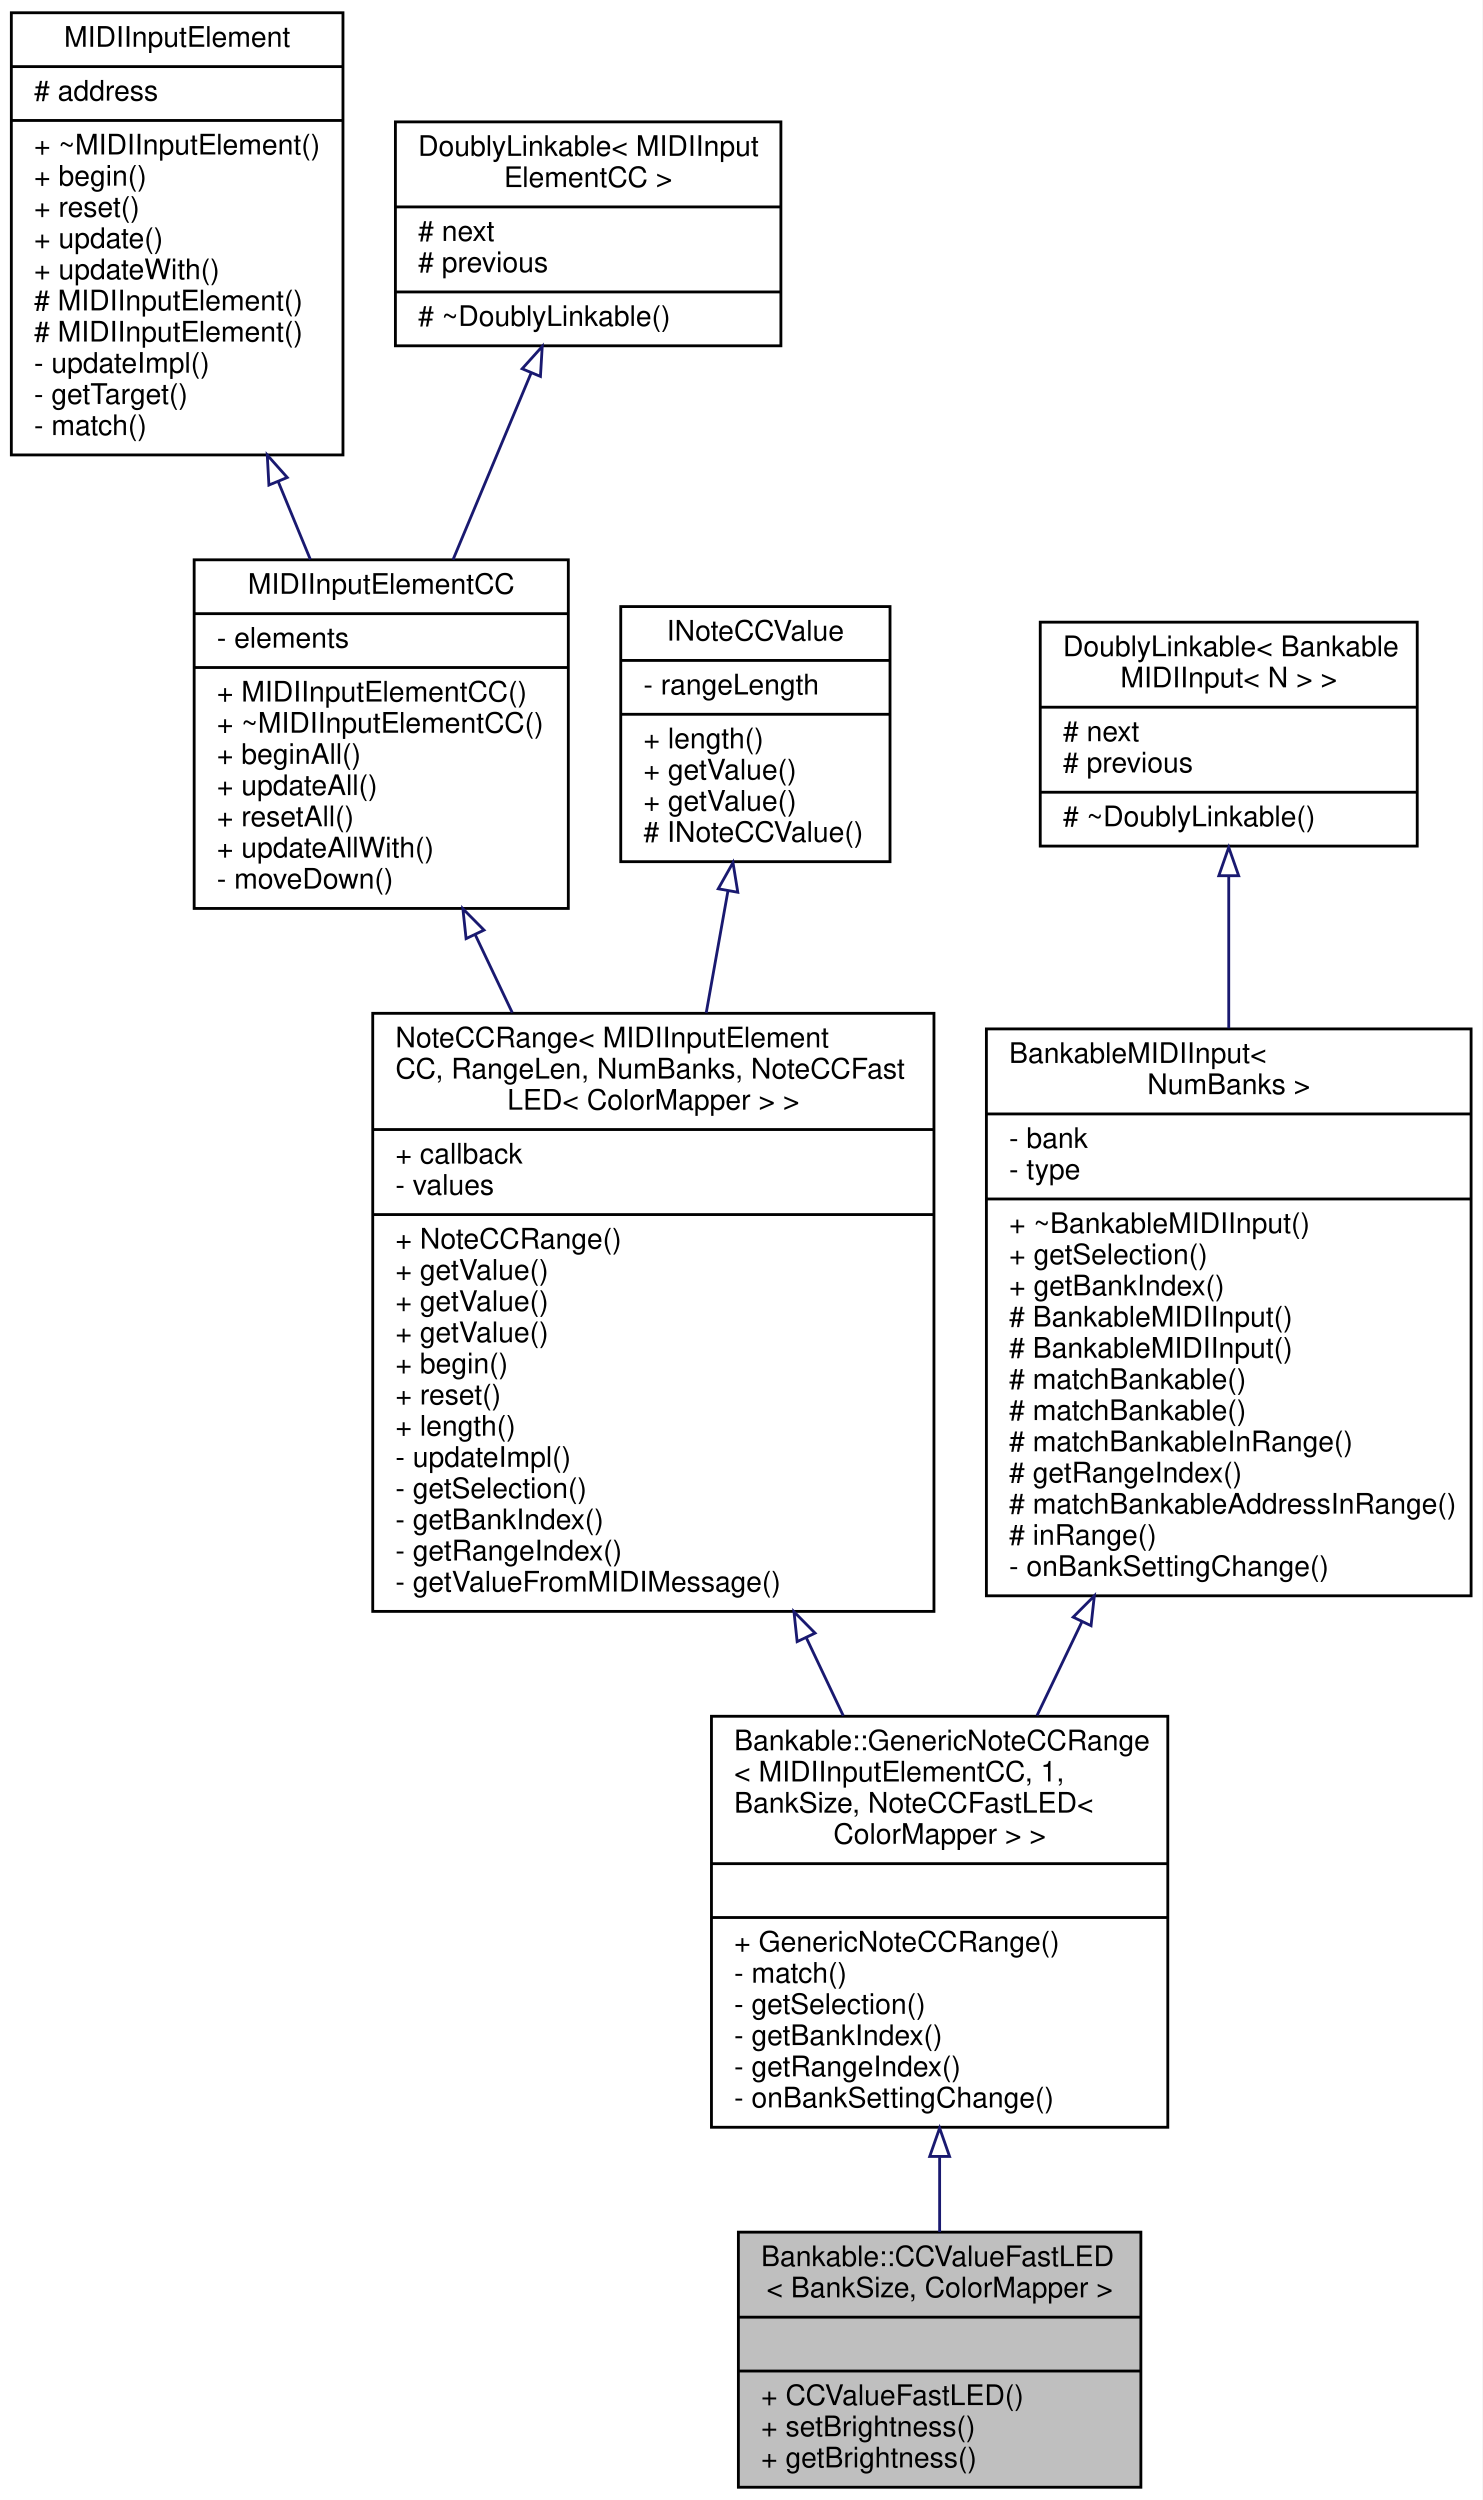
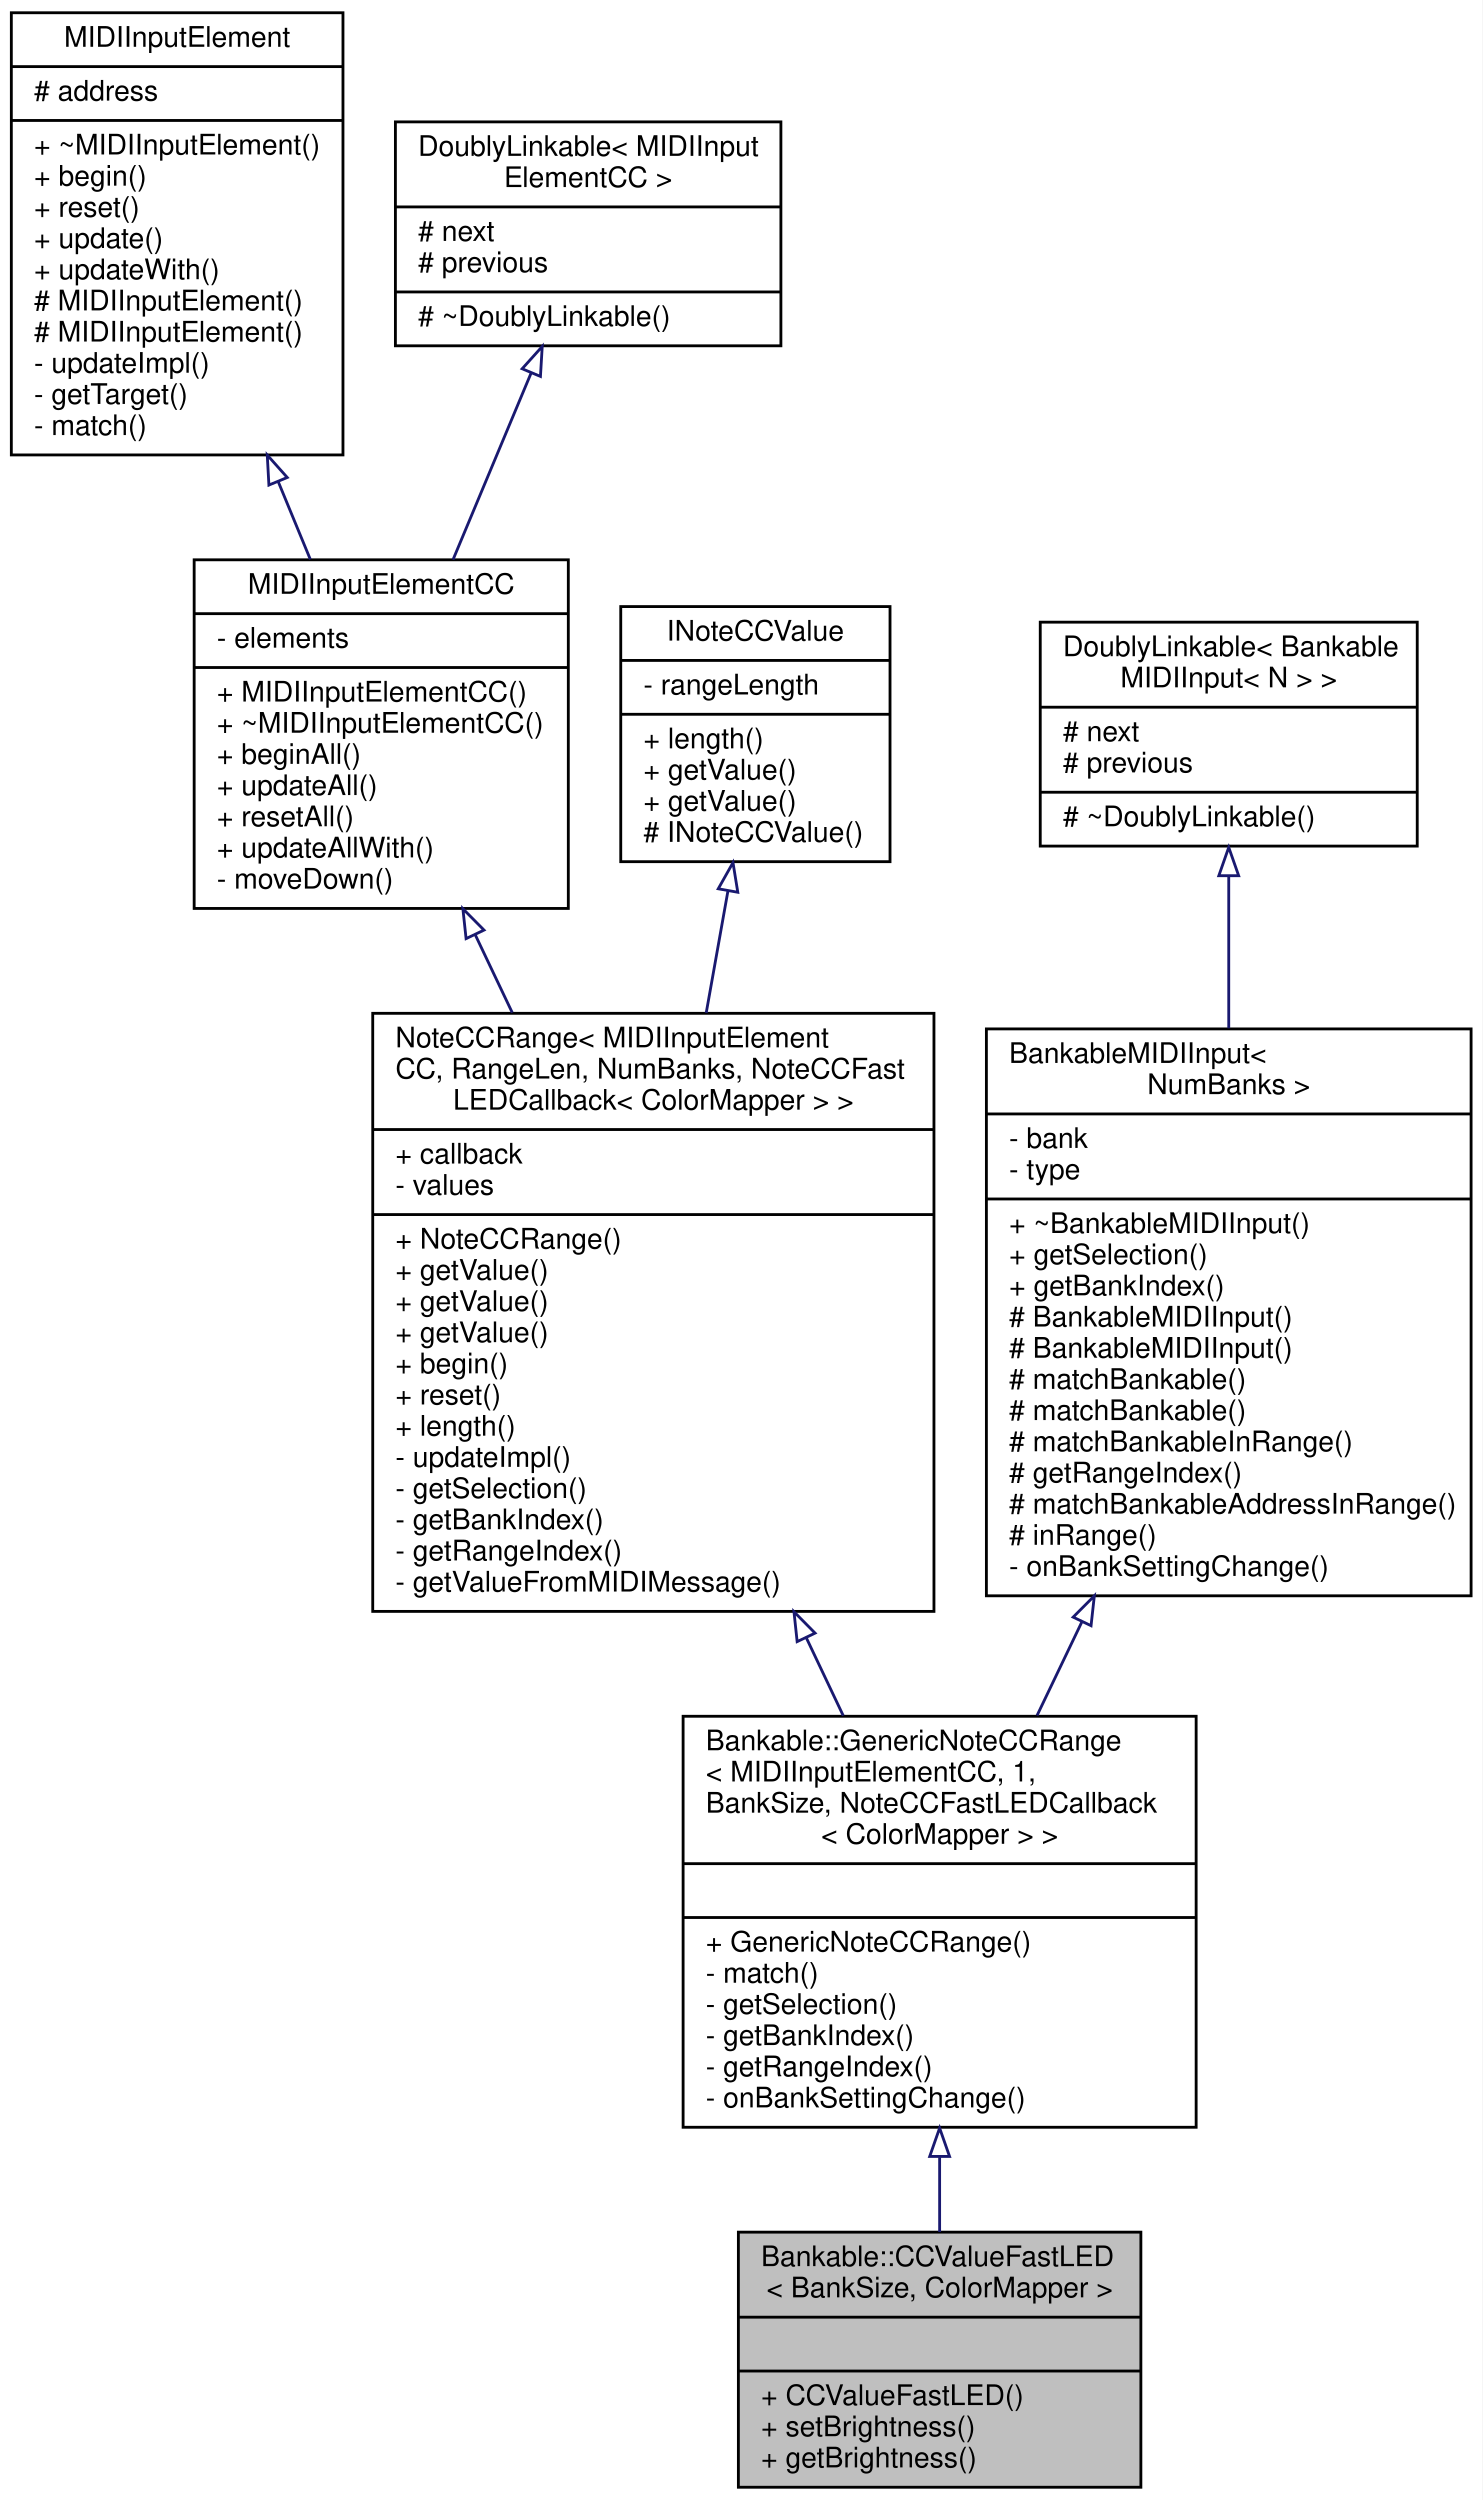
<svg xmlns="http://www.w3.org/2000/svg" xmlns:xlink="http://www.w3.org/1999/xlink" width="523pt" height="882pt" viewBox="0.00 0.00 523.00 882.00">
  <g id="graph0" class="graph" transform="scale(1 1) rotate(0) translate(4 878)">
    <polygon fill="white" stroke="none" points="-4,4 -4,-878 519,-878 519,4 -4,4" />
    <g id="node1" class="node">
      <g id="a_node1">
        <a xlink:title=" ">
          <polygon fill="#bfbfbf" stroke="black" points="256.5,-0.5 256.5,-90.5 398.5,-90.5 398.5,-0.5 256.5,-0.5" />
          <text text-anchor="start" x="264.5" y="-78.5" font-family="Helvetica,sans-Serif" font-size="10.00">Bankable::CCValueFastLED</text>
          <text text-anchor="middle" x="327.5" y="-67.5" font-family="Helvetica,sans-Serif" font-size="10.00">&lt; BankSize, ColorMapper &gt;</text>
          <polyline fill="none" stroke="black" points="256.5,-60.5 398.5,-60.5 " />
          <text text-anchor="middle" x="327.5" y="-48.5" font-family="Helvetica,sans-Serif" font-size="10.00"> </text>
          <polyline fill="none" stroke="black" points="256.5,-41.5 398.5,-41.5 " />
          <text text-anchor="start" x="264.5" y="-29.5" font-family="Helvetica,sans-Serif" font-size="10.00">+ CCValueFastLED()</text>
          <text text-anchor="start" x="264.5" y="-18.5" font-family="Helvetica,sans-Serif" font-size="10.00">+ setBrightness()</text>
          <text text-anchor="start" x="264.5" y="-7.5" font-family="Helvetica,sans-Serif" font-size="10.00">+ getBrightness()</text>
        </a>
      </g>
    </g>
    <g id="node2" class="node">
      <g id="a_node2">
        <a xlink:href="../../da/df0/classBankable_1_1GenericNoteCCRange.html" target="_top" xlink:title=" ">
-           <polygon fill="white" stroke="black" points="247,-127.5 247,-272.5 408,-272.5 408,-127.5 247,-127.5" />
-           <text text-anchor="start" x="255" y="-260.5" font-family="Helvetica,sans-Serif" font-size="10.00">Bankable::GenericNoteCCRange</text>
-           <text text-anchor="start" x="255" y="-249.5" font-family="Helvetica,sans-Serif" font-size="10.00">&lt; MIDIInputElementCC, 1,</text>
-           <text text-anchor="start" x="255" y="-238.5" font-family="Helvetica,sans-Serif" font-size="10.00"> BankSize, NoteCCFastLED&lt;</text>
-           <text text-anchor="middle" x="327.5" y="-227.5" font-family="Helvetica,sans-Serif" font-size="10.00"> ColorMapper &gt; &gt;</text>
-           <polyline fill="none" stroke="black" points="247,-220.5 408,-220.5 " />
+           <polygon fill="white" stroke="black" points="237,-127.5 237,-272.5 418,-272.5 418,-127.5 237,-127.5" />
+           <text text-anchor="start" x="245" y="-260.5" font-family="Helvetica,sans-Serif" font-size="10.00">Bankable::GenericNoteCCRange</text>
+           <text text-anchor="start" x="245" y="-249.5" font-family="Helvetica,sans-Serif" font-size="10.00">&lt; MIDIInputElementCC, 1,</text>
+           <text text-anchor="start" x="245" y="-238.5" font-family="Helvetica,sans-Serif" font-size="10.00"> BankSize, NoteCCFastLEDCallback</text>
+           <text text-anchor="middle" x="327.5" y="-227.5" font-family="Helvetica,sans-Serif" font-size="10.00">&lt; ColorMapper &gt; &gt;</text>
+           <polyline fill="none" stroke="black" points="237,-220.5 418,-220.5 " />
          <text text-anchor="middle" x="327.5" y="-208.5" font-family="Helvetica,sans-Serif" font-size="10.00"> </text>
-           <polyline fill="none" stroke="black" points="247,-201.5 408,-201.5 " />
-           <text text-anchor="start" x="255" y="-189.5" font-family="Helvetica,sans-Serif" font-size="10.00">+ GenericNoteCCRange()</text>
-           <text text-anchor="start" x="255" y="-178.5" font-family="Helvetica,sans-Serif" font-size="10.00">- match()</text>
-           <text text-anchor="start" x="255" y="-167.5" font-family="Helvetica,sans-Serif" font-size="10.00">- getSelection()</text>
-           <text text-anchor="start" x="255" y="-156.5" font-family="Helvetica,sans-Serif" font-size="10.00">- getBankIndex()</text>
-           <text text-anchor="start" x="255" y="-145.5" font-family="Helvetica,sans-Serif" font-size="10.00">- getRangeIndex()</text>
-           <text text-anchor="start" x="255" y="-134.5" font-family="Helvetica,sans-Serif" font-size="10.00">- onBankSettingChange()</text>
+           <polyline fill="none" stroke="black" points="237,-201.5 418,-201.5 " />
+           <text text-anchor="start" x="245" y="-189.5" font-family="Helvetica,sans-Serif" font-size="10.00">+ GenericNoteCCRange()</text>
+           <text text-anchor="start" x="245" y="-178.5" font-family="Helvetica,sans-Serif" font-size="10.00">- match()</text>
+           <text text-anchor="start" x="245" y="-167.5" font-family="Helvetica,sans-Serif" font-size="10.00">- getSelection()</text>
+           <text text-anchor="start" x="245" y="-156.5" font-family="Helvetica,sans-Serif" font-size="10.00">- getBankIndex()</text>
+           <text text-anchor="start" x="245" y="-145.5" font-family="Helvetica,sans-Serif" font-size="10.00">- getRangeIndex()</text>
+           <text text-anchor="start" x="245" y="-134.5" font-family="Helvetica,sans-Serif" font-size="10.00">- onBankSettingChange()</text>
        </a>
      </g>
    </g>
    <g id="edge1" class="edge">
      <path fill="none" stroke="midnightblue" d="M327.5,-116.941C327.5,-107.857 327.5,-98.885 327.5,-90.542" />
      <polygon fill="none" stroke="midnightblue" points="324,-117.215 327.5,-127.216 331,-117.216 324,-117.215" />
    </g>
    <g id="node3" class="node">
      <g id="a_node3">
        <a xlink:href="../../d2/df4/classNoteCCRange.html" target="_top" xlink:title=" ">
          <polygon fill="white" stroke="black" points="127.5,-309.5 127.5,-520.5 325.5,-520.5 325.5,-309.5 127.5,-309.5" />
          <text text-anchor="start" x="135.5" y="-508.5" font-family="Helvetica,sans-Serif" font-size="10.00">NoteCCRange&lt; MIDIInputElement</text>
          <text text-anchor="start" x="135.5" y="-497.5" font-family="Helvetica,sans-Serif" font-size="10.00">CC, RangeLen, NumBanks, NoteCCFast</text>
-           <text text-anchor="middle" x="226.5" y="-486.5" font-family="Helvetica,sans-Serif" font-size="10.00">LED&lt; ColorMapper &gt; &gt;</text>
+           <text text-anchor="middle" x="226.5" y="-486.5" font-family="Helvetica,sans-Serif" font-size="10.00">LEDCallback&lt; ColorMapper &gt; &gt;</text>
          <polyline fill="none" stroke="black" points="127.5,-479.5 325.5,-479.5 " />
          <text text-anchor="start" x="135.5" y="-467.5" font-family="Helvetica,sans-Serif" font-size="10.00">+ callback</text>
          <text text-anchor="start" x="135.5" y="-456.5" font-family="Helvetica,sans-Serif" font-size="10.00">- values</text>
          <polyline fill="none" stroke="black" points="127.5,-449.5 325.5,-449.5 " />
          <text text-anchor="start" x="135.5" y="-437.5" font-family="Helvetica,sans-Serif" font-size="10.00">+ NoteCCRange()</text>
          <text text-anchor="start" x="135.5" y="-426.5" font-family="Helvetica,sans-Serif" font-size="10.00">+ getValue()</text>
          <text text-anchor="start" x="135.5" y="-415.5" font-family="Helvetica,sans-Serif" font-size="10.00">+ getValue()</text>
          <text text-anchor="start" x="135.5" y="-404.5" font-family="Helvetica,sans-Serif" font-size="10.00">+ getValue()</text>
          <text text-anchor="start" x="135.5" y="-393.5" font-family="Helvetica,sans-Serif" font-size="10.00">+ begin()</text>
          <text text-anchor="start" x="135.5" y="-382.5" font-family="Helvetica,sans-Serif" font-size="10.00">+ reset()</text>
          <text text-anchor="start" x="135.5" y="-371.5" font-family="Helvetica,sans-Serif" font-size="10.00">+ length()</text>
          <text text-anchor="start" x="135.5" y="-360.5" font-family="Helvetica,sans-Serif" font-size="10.00">- updateImpl()</text>
          <text text-anchor="start" x="135.5" y="-349.5" font-family="Helvetica,sans-Serif" font-size="10.00">- getSelection()</text>
          <text text-anchor="start" x="135.5" y="-338.5" font-family="Helvetica,sans-Serif" font-size="10.00">- getBankIndex()</text>
          <text text-anchor="start" x="135.5" y="-327.5" font-family="Helvetica,sans-Serif" font-size="10.00">- getRangeIndex()</text>
          <text text-anchor="start" x="135.5" y="-316.5" font-family="Helvetica,sans-Serif" font-size="10.00">- getValueFromMIDIMessage()</text>
        </a>
      </g>
    </g>
    <g id="edge2" class="edge">
      <path fill="none" stroke="midnightblue" d="M280.525,-300.065C284.931,-290.773 289.302,-281.557 293.501,-272.702" />
      <polygon fill="none" stroke="midnightblue" points="277.234,-298.837 276.112,-309.372 283.559,-301.836 277.234,-298.837" />
    </g>
    <g id="node4" class="node">
      <g id="a_node4">
        <a xlink:href="../../d3/d96/classMIDIInputElementCC.html" target="_top" xlink:title="Class for objects that listen for incoming MIDI Controller Change events.">
          <polygon fill="white" stroke="black" points="64.5,-557.5 64.5,-680.5 196.5,-680.5 196.5,-557.5 64.5,-557.5" />
          <text text-anchor="middle" x="130.5" y="-668.5" font-family="Helvetica,sans-Serif" font-size="10.00">MIDIInputElementCC</text>
          <polyline fill="none" stroke="black" points="64.5,-661.5 196.5,-661.5 " />
          <text text-anchor="start" x="72.5" y="-649.5" font-family="Helvetica,sans-Serif" font-size="10.00">- elements</text>
          <polyline fill="none" stroke="black" points="64.5,-642.5 196.5,-642.5 " />
          <text text-anchor="start" x="72.5" y="-630.5" font-family="Helvetica,sans-Serif" font-size="10.00">+ MIDIInputElementCC()</text>
          <text text-anchor="start" x="72.5" y="-619.5" font-family="Helvetica,sans-Serif" font-size="10.00">+ ~MIDIInputElementCC()</text>
          <text text-anchor="start" x="72.5" y="-608.5" font-family="Helvetica,sans-Serif" font-size="10.00">+ beginAll()</text>
          <text text-anchor="start" x="72.5" y="-597.5" font-family="Helvetica,sans-Serif" font-size="10.00">+ updateAll()</text>
          <text text-anchor="start" x="72.5" y="-586.5" font-family="Helvetica,sans-Serif" font-size="10.00">+ resetAll()</text>
          <text text-anchor="start" x="72.5" y="-575.5" font-family="Helvetica,sans-Serif" font-size="10.00">+ updateAllWith()</text>
          <text text-anchor="start" x="72.5" y="-564.5" font-family="Helvetica,sans-Serif" font-size="10.00">- moveDown()</text>
        </a>
      </g>
    </g>
    <g id="edge3" class="edge">
      <path fill="none" stroke="midnightblue" d="M163.649,-548.248C167.886,-539.334 172.293,-530.061 176.721,-520.744" />
      <polygon fill="none" stroke="midnightblue" points="160.434,-546.859 159.303,-557.393 166.757,-549.864 160.434,-546.859" />
    </g>
    <g id="node5" class="node">
      <g id="a_node5">
        <a xlink:href="../../d9/db1/classMIDIInputElement.html" target="_top" xlink:title="A class for objects that listen for incoming MIDI events.">
          <polygon fill="white" stroke="black" points="0,-717.5 0,-873.5 117,-873.5 117,-717.5 0,-717.5" />
          <text text-anchor="middle" x="58.5" y="-861.5" font-family="Helvetica,sans-Serif" font-size="10.00">MIDIInputElement</text>
          <polyline fill="none" stroke="black" points="0,-854.5 117,-854.5 " />
          <text text-anchor="start" x="8" y="-842.5" font-family="Helvetica,sans-Serif" font-size="10.00"># address</text>
          <polyline fill="none" stroke="black" points="0,-835.5 117,-835.5 " />
          <text text-anchor="start" x="8" y="-823.5" font-family="Helvetica,sans-Serif" font-size="10.00">+ ~MIDIInputElement()</text>
          <text text-anchor="start" x="8" y="-812.5" font-family="Helvetica,sans-Serif" font-size="10.00">+ begin()</text>
          <text text-anchor="start" x="8" y="-801.5" font-family="Helvetica,sans-Serif" font-size="10.00">+ reset()</text>
          <text text-anchor="start" x="8" y="-790.5" font-family="Helvetica,sans-Serif" font-size="10.00">+ update()</text>
          <text text-anchor="start" x="8" y="-779.5" font-family="Helvetica,sans-Serif" font-size="10.00">+ updateWith()</text>
          <text text-anchor="start" x="8" y="-768.5" font-family="Helvetica,sans-Serif" font-size="10.00"># MIDIInputElement()</text>
          <text text-anchor="start" x="8" y="-757.5" font-family="Helvetica,sans-Serif" font-size="10.00"># MIDIInputElement()</text>
          <text text-anchor="start" x="8" y="-746.5" font-family="Helvetica,sans-Serif" font-size="10.00">- updateImpl()</text>
          <text text-anchor="start" x="8" y="-735.5" font-family="Helvetica,sans-Serif" font-size="10.00">- getTarget()</text>
          <text text-anchor="start" x="8" y="-724.5" font-family="Helvetica,sans-Serif" font-size="10.00">- match()</text>
        </a>
      </g>
    </g>
    <g id="edge4" class="edge">
      <path fill="none" stroke="midnightblue" d="M94.119,-708.174C97.956,-698.873 101.8,-689.559 105.474,-680.653" />
      <polygon fill="none" stroke="midnightblue" points="90.869,-706.875 90.29,-717.454 97.34,-709.545 90.869,-706.875" />
    </g>
    <g id="node6" class="node">
      <g id="a_node6">
        <a xlink:href="../../d4/d23/classDoublyLinkable.html" target="_top" xlink:title=" ">
          <polygon fill="white" stroke="black" points="135.5,-756 135.5,-835 271.5,-835 271.5,-756 135.5,-756" />
          <text text-anchor="start" x="143.5" y="-823" font-family="Helvetica,sans-Serif" font-size="10.00">DoublyLinkable&lt; MIDIInput</text>
          <text text-anchor="middle" x="203.5" y="-812" font-family="Helvetica,sans-Serif" font-size="10.00">ElementCC &gt;</text>
          <polyline fill="none" stroke="black" points="135.5,-805 271.5,-805 " />
          <text text-anchor="start" x="143.5" y="-793" font-family="Helvetica,sans-Serif" font-size="10.00"># next</text>
          <text text-anchor="start" x="143.5" y="-782" font-family="Helvetica,sans-Serif" font-size="10.00"># previous</text>
          <polyline fill="none" stroke="black" points="135.5,-775 271.5,-775 " />
          <text text-anchor="start" x="143.5" y="-763" font-family="Helvetica,sans-Serif" font-size="10.00"># ~DoublyLinkable()</text>
        </a>
      </g>
    </g>
    <g id="edge5" class="edge">
      <path fill="none" stroke="midnightblue" d="M183.376,-746.395C174.86,-726.039 164.844,-702.097 155.833,-680.557" />
      <polygon fill="none" stroke="midnightblue" points="180.211,-747.898 187.299,-755.773 186.668,-745.197 180.211,-747.898" />
    </g>
    <g id="node7" class="node">
      <g id="a_node7">
        <a xlink:href="../../d7/dab/classINoteCCValue.html" target="_top" xlink:title=" ">
          <polygon fill="white" stroke="black" points="215,-574 215,-664 310,-664 310,-574 215,-574" />
          <text text-anchor="middle" x="262.5" y="-652" font-family="Helvetica,sans-Serif" font-size="10.00">INoteCCValue</text>
          <polyline fill="none" stroke="black" points="215,-645 310,-645 " />
          <text text-anchor="start" x="223" y="-633" font-family="Helvetica,sans-Serif" font-size="10.00">- rangeLength</text>
          <polyline fill="none" stroke="black" points="215,-626 310,-626 " />
          <text text-anchor="start" x="223" y="-614" font-family="Helvetica,sans-Serif" font-size="10.00">+ length()</text>
          <text text-anchor="start" x="223" y="-603" font-family="Helvetica,sans-Serif" font-size="10.00">+ getValue()</text>
          <text text-anchor="start" x="223" y="-592" font-family="Helvetica,sans-Serif" font-size="10.00">+ getValue()</text>
          <text text-anchor="start" x="223" y="-581" font-family="Helvetica,sans-Serif" font-size="10.00"># INoteCCValue()</text>
        </a>
      </g>
    </g>
    <g id="edge6" class="edge">
      <path fill="none" stroke="midnightblue" d="M252.828,-563.729C250.442,-550.342 247.806,-535.55 245.151,-520.652" />
      <polygon fill="none" stroke="midnightblue" points="249.399,-564.439 254.6,-573.67 256.291,-563.211 249.399,-564.439" />
    </g>
    <g id="node8" class="node">
      <g id="a_node8">
        <a xlink:href="../../db/d6e/classBankableMIDIInput.html" target="_top" xlink:title=" ">
          <polygon fill="white" stroke="black" points="344,-315 344,-515 515,-515 515,-315 344,-315" />
          <text text-anchor="start" x="352" y="-503" font-family="Helvetica,sans-Serif" font-size="10.00">BankableMIDIInput&lt;</text>
          <text text-anchor="middle" x="429.5" y="-492" font-family="Helvetica,sans-Serif" font-size="10.00"> NumBanks &gt;</text>
          <polyline fill="none" stroke="black" points="344,-485 515,-485 " />
          <text text-anchor="start" x="352" y="-473" font-family="Helvetica,sans-Serif" font-size="10.00">- bank</text>
          <text text-anchor="start" x="352" y="-462" font-family="Helvetica,sans-Serif" font-size="10.00">- type</text>
          <polyline fill="none" stroke="black" points="344,-455 515,-455 " />
          <text text-anchor="start" x="352" y="-443" font-family="Helvetica,sans-Serif" font-size="10.00">+ ~BankableMIDIInput()</text>
          <text text-anchor="start" x="352" y="-432" font-family="Helvetica,sans-Serif" font-size="10.00">+ getSelection()</text>
          <text text-anchor="start" x="352" y="-421" font-family="Helvetica,sans-Serif" font-size="10.00">+ getBankIndex()</text>
          <text text-anchor="start" x="352" y="-410" font-family="Helvetica,sans-Serif" font-size="10.00"># BankableMIDIInput()</text>
          <text text-anchor="start" x="352" y="-399" font-family="Helvetica,sans-Serif" font-size="10.00"># BankableMIDIInput()</text>
          <text text-anchor="start" x="352" y="-388" font-family="Helvetica,sans-Serif" font-size="10.00"># matchBankable()</text>
          <text text-anchor="start" x="352" y="-377" font-family="Helvetica,sans-Serif" font-size="10.00"># matchBankable()</text>
          <text text-anchor="start" x="352" y="-366" font-family="Helvetica,sans-Serif" font-size="10.00"># matchBankableInRange()</text>
          <text text-anchor="start" x="352" y="-355" font-family="Helvetica,sans-Serif" font-size="10.00"># getRangeIndex()</text>
          <text text-anchor="start" x="352" y="-344" font-family="Helvetica,sans-Serif" font-size="10.00"># matchBankableAddressInRange()</text>
          <text text-anchor="start" x="352" y="-333" font-family="Helvetica,sans-Serif" font-size="10.00"># inRange()</text>
          <text text-anchor="start" x="352" y="-322" font-family="Helvetica,sans-Serif" font-size="10.00">- onBankSettingChange()</text>
        </a>
      </g>
    </g>
    <g id="edge7" class="edge">
      <path fill="none" stroke="midnightblue" d="M377.764,-305.962C372.375,-294.709 366.997,-283.478 361.87,-272.773" />
      <polygon fill="none" stroke="midnightblue" points="374.607,-307.475 382.083,-314.983 380.921,-304.452 374.607,-307.475" />
    </g>
    <g id="node9" class="node">
      <g id="a_node9">
        <a xlink:href="../../d4/d23/classDoublyLinkable.html" target="_top" xlink:title=" ">
          <polygon fill="white" stroke="black" points="363,-579.5 363,-658.5 496,-658.5 496,-579.5 363,-579.5" />
          <text text-anchor="start" x="371" y="-646.5" font-family="Helvetica,sans-Serif" font-size="10.00">DoublyLinkable&lt; Bankable</text>
          <text text-anchor="middle" x="429.5" y="-635.5" font-family="Helvetica,sans-Serif" font-size="10.00">MIDIInput&lt; N &gt; &gt;</text>
          <polyline fill="none" stroke="black" points="363,-628.5 496,-628.5 " />
          <text text-anchor="start" x="371" y="-616.5" font-family="Helvetica,sans-Serif" font-size="10.00"># next</text>
          <text text-anchor="start" x="371" y="-605.5" font-family="Helvetica,sans-Serif" font-size="10.00"># previous</text>
          <polyline fill="none" stroke="black" points="363,-598.5 496,-598.5 " />
          <text text-anchor="start" x="371" y="-586.5" font-family="Helvetica,sans-Serif" font-size="10.00"># ~DoublyLinkable()</text>
        </a>
      </g>
    </g>
    <g id="edge8" class="edge">
      <path fill="none" stroke="midnightblue" d="M429.5,-568.759C429.5,-552.518 429.5,-533.831 429.5,-515.225" />
      <polygon fill="none" stroke="midnightblue" points="426,-569.052 429.5,-579.052 433,-569.052 426,-569.052" />
    </g>
  </g>
</svg>
